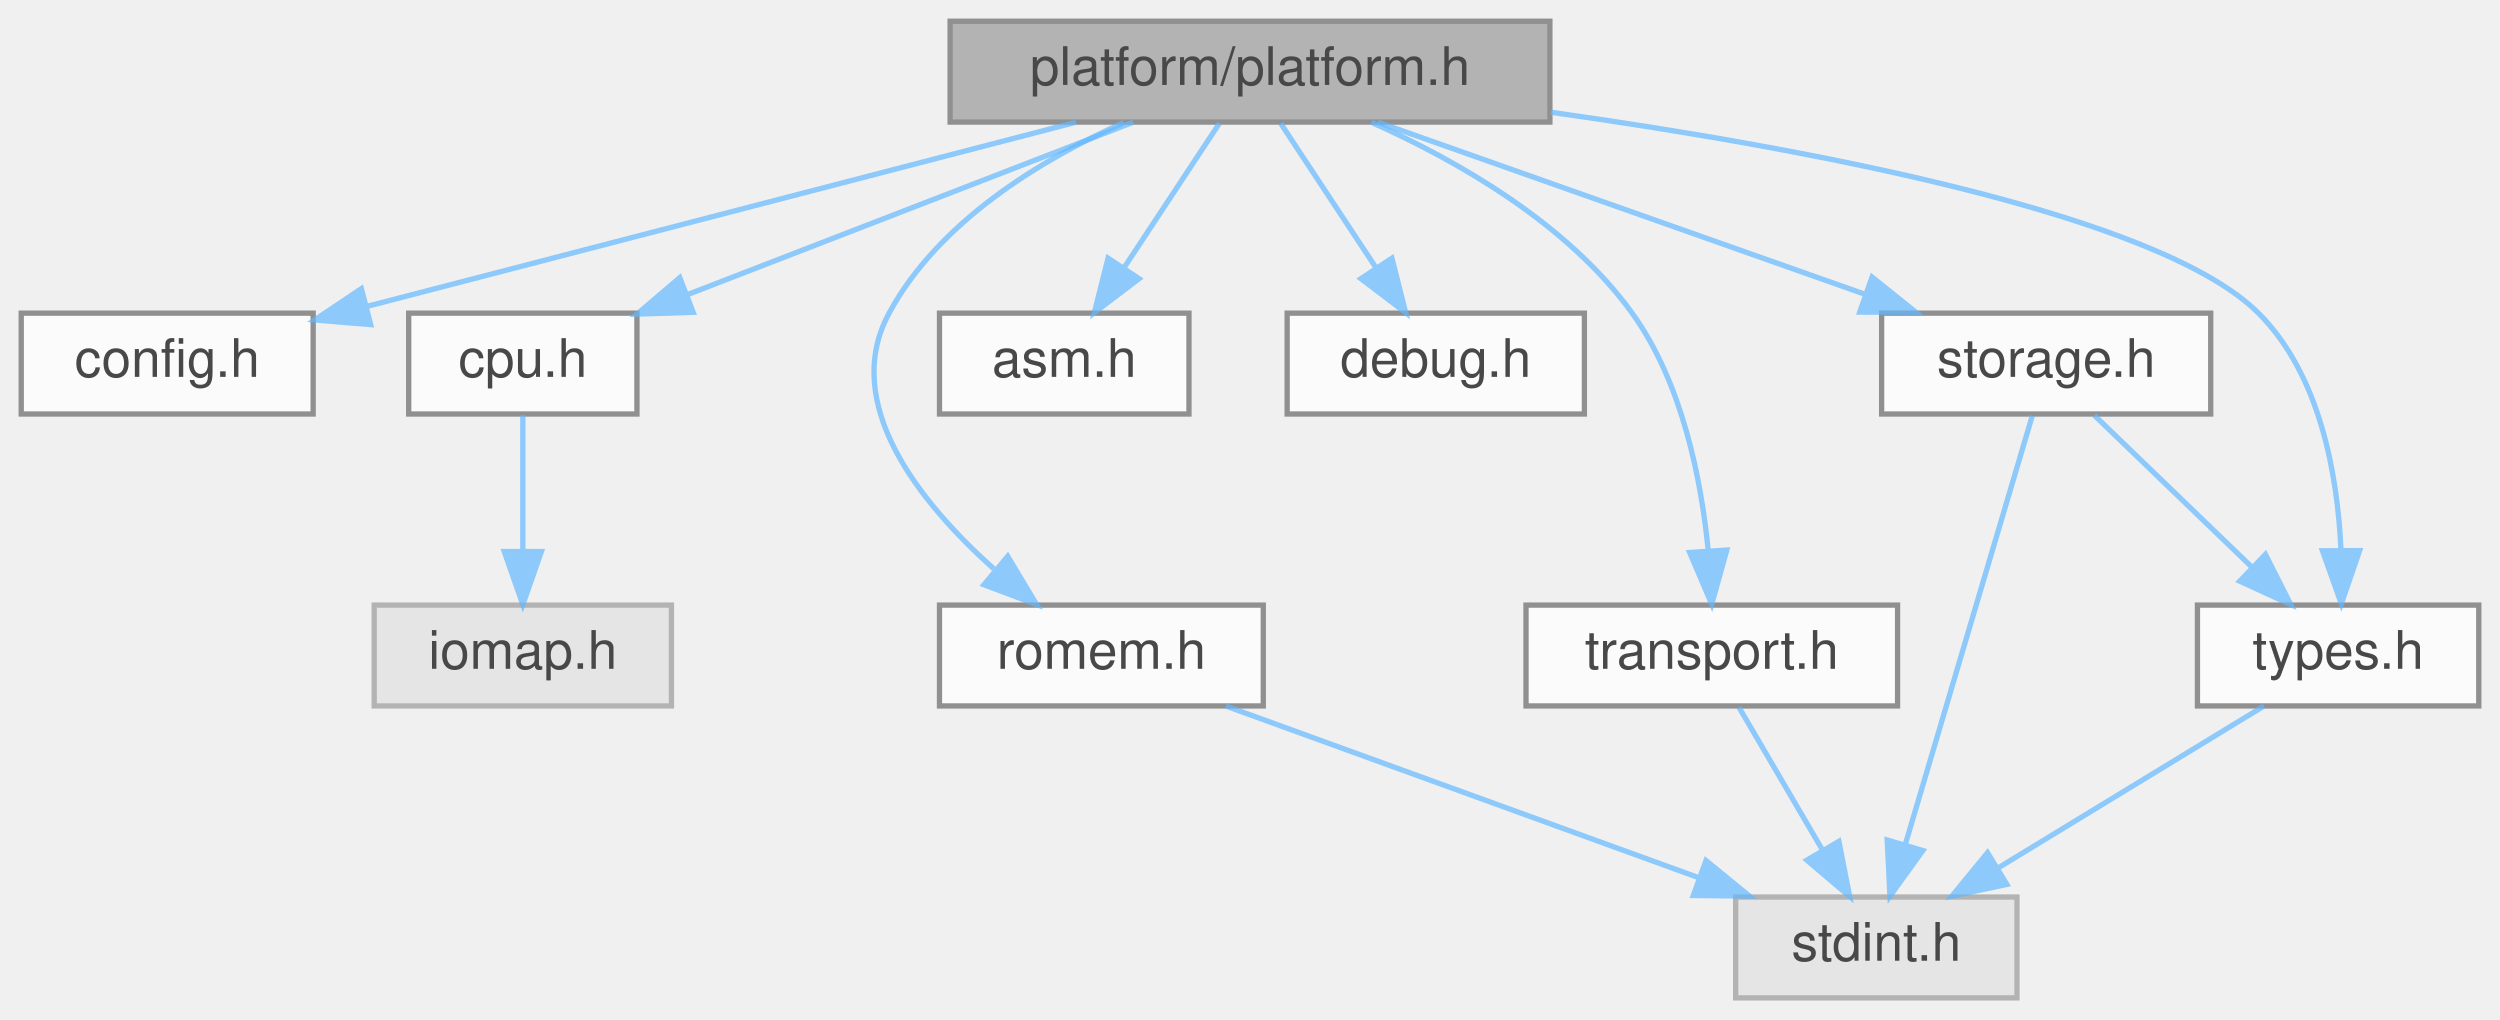
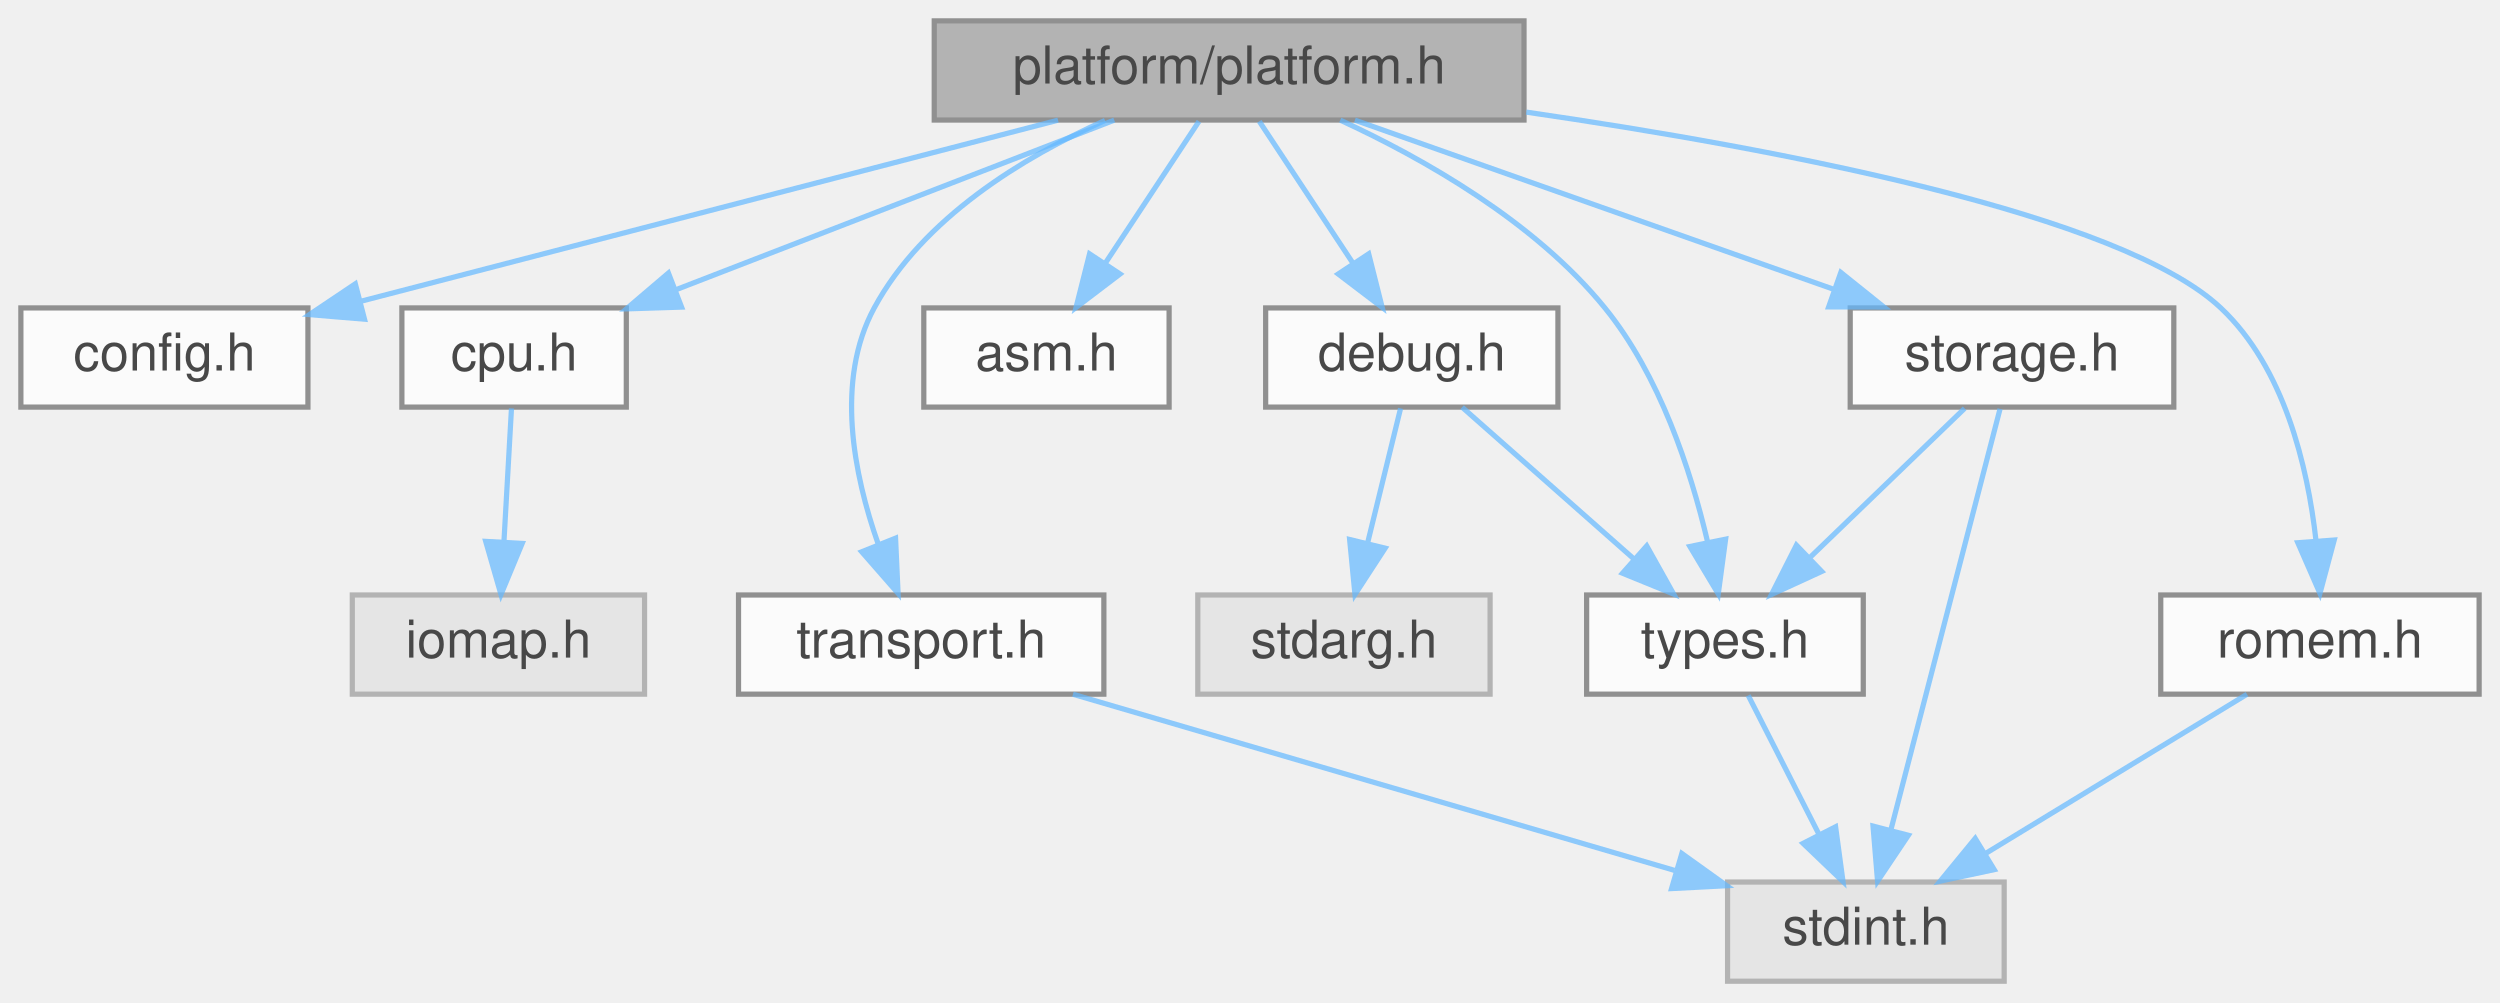
- <svg xmlns="http://www.w3.org/2000/svg" xmlns:xlink="http://www.w3.org/1999/xlink" width="471pt" height="192pt" viewBox="0.00 0.00 471.00 192.00">
+ <svg xmlns="http://www.w3.org/2000/svg" xmlns:xlink="http://www.w3.org/1999/xlink" width="479pt" height="192pt" viewBox="0.00 0.00 479.00 192.00">
  <svg id="main" version="1.1" xml:space="preserve">
    <style type="text/css">
.node, .edge {opacity: 0.7;}
.node.selected, .edge.selected {opacity: 1;}
.edge:hover path { stroke: red; }
.edge:hover polygon { stroke: red; fill: red; }
</style>
    <svg id="graph" class="graph">
      <g id="graph0" class="graph" transform="scale(1 1) rotate(0) translate(4 188)">
        <g id="Node000001" class="node">
          <g id="a_Node000001">
            <a xlink:title=" ">
              <polygon fill="#999999" stroke="#666666" points="288,-184 175,-184 175,-165 288,-165 288,-184" />
              <text text-anchor="middle" x="231.5" y="-172" font-family="Helvetica,sans-Serif" font-size="10.00">platform/platform.h</text>
            </a>
          </g>
        </g>
        <g id="Node000002" class="node">
          <g id="a_Node000002">
            <a xlink:href="config_8h.html" target="_top" xlink:title=" ">
              <polygon fill="white" stroke="#666666" points="55,-129 0,-129 0,-110 55,-110 55,-129" />
              <text text-anchor="middle" x="27.5" y="-117" font-family="Helvetica,sans-Serif" font-size="10.00">config.h</text>
            </a>
          </g>
        </g>
        <g id="edge1_Node000001_Node000002" class="edge">
          <g id="a_edge1_Node000001_Node000002">
            <a xlink:title=" ">
              <path fill="none" stroke="#63b8ff" d="M198.72,-164.98C162.23,-155.5 103.34,-140.2 65.03,-130.25" />
              <polygon fill="#63b8ff" stroke="#63b8ff" points="65.84,-126.84 55.28,-127.72 64.08,-133.62 65.84,-126.84" />
            </a>
          </g>
        </g>
        <g id="Node000003" class="node">
          <g id="a_Node000003">
            <a xlink:href="types_8h.html" target="_top" xlink:title=" ">
-               <polygon fill="white" stroke="#666666" points="463,-74 410,-74 410,-55 463,-55 463,-74" />
-               <text text-anchor="middle" x="436.5" y="-62" font-family="Helvetica,sans-Serif" font-size="10.00">types.h</text>
+               <polygon fill="white" stroke="#666666" points="353,-74 300,-74 300,-55 353,-55 353,-74" />
+               <text text-anchor="middle" x="326.5" y="-62" font-family="Helvetica,sans-Serif" font-size="10.00">types.h</text>
            </a>
          </g>
        </g>
        <g id="edge2_Node000001_Node000003" class="edge">
          <g id="a_edge2_Node000001_Node000003">
            <a xlink:title=" ">
-               <path fill="none" stroke="#63b8ff" d="M288.21,-166.85C337.18,-159.95 402.92,-147.55 421.5,-129 433.14,-117.38 436.4,-98.52 437.04,-84.36" />
-               <polygon fill="#63b8ff" stroke="#63b8ff" points="440.55,-84.27 437.11,-74.25 433.55,-84.23 440.55,-84.27" />
+               <path fill="none" stroke="#63b8ff" d="M252.79,-164.98C268.75,-157.62 290.06,-145.54 303.5,-129 314.01,-116.06 319.94,-97.91 323.14,-84.32" />
+               <polygon fill="#63b8ff" stroke="#63b8ff" points="326.63,-84.7 325.22,-74.2 319.78,-83.29 326.63,-84.7" />
            </a>
          </g>
        </g>
        <g id="Node000005" class="node">
          <g id="a_Node000005">
            <a xlink:href="cpu_8h.html" target="_top" xlink:title="Definitions for EBS CPU controls.">
              <polygon fill="white" stroke="#666666" points="116,-129 73,-129 73,-110 116,-110 116,-129" />
              <text text-anchor="middle" x="94.5" y="-117" font-family="Helvetica,sans-Serif" font-size="10.00">cpu.h</text>
            </a>
          </g>
        </g>
        <g id="edge4_Node000001_Node000005" class="edge">
          <g id="a_edge4_Node000001_Node000005">
            <a xlink:title=" ">
              <path fill="none" stroke="#63b8ff" d="M209.49,-164.98C186.79,-156.2 151.18,-142.43 125.61,-132.53" />
              <polygon fill="#63b8ff" stroke="#63b8ff" points="126.59,-129.16 116.01,-128.82 124.07,-135.69 126.59,-129.16" />
            </a>
          </g>
        </g>
        <g id="Node000007" class="node">
          <g id="a_Node000007">
            <a xlink:href="asm_8h.html" target="_top" xlink:title="Helper Definitions for ASM files.">
              <polygon fill="white" stroke="#666666" points="220,-129 173,-129 173,-110 220,-110 220,-129" />
              <text text-anchor="middle" x="196.5" y="-117" font-family="Helvetica,sans-Serif" font-size="10.00">asm.h</text>
            </a>
          </g>
        </g>
        <g id="edge6_Node000001_Node000007" class="edge">
          <g id="a_edge6_Node000001_Node000007">
            <a xlink:title=" ">
              <path fill="none" stroke="#63b8ff" d="M225.72,-164.75C220.88,-157.42 213.82,-146.73 207.86,-137.7" />
              <polygon fill="#63b8ff" stroke="#63b8ff" points="210.6,-135.5 202.17,-129.09 204.76,-139.36 210.6,-135.5" />
            </a>
          </g>
        </g>
        <g id="Node000008" class="node">
          <g id="a_Node000008">
            <a xlink:href="debug_8h.html" target="_top" xlink:title=" ">
              <polygon fill="white" stroke="#666666" points="294.5,-129 238.5,-129 238.5,-110 294.5,-110 294.5,-129" />
              <text text-anchor="middle" x="266.5" y="-117" font-family="Helvetica,sans-Serif" font-size="10.00">debug.h</text>
            </a>
          </g>
        </g>
        <g id="edge7_Node000001_Node000008" class="edge">
          <g id="a_edge7_Node000001_Node000008">
            <a xlink:title=" ">
              <path fill="none" stroke="#63b8ff" d="M237.28,-164.75C242.12,-157.42 249.18,-146.73 255.14,-137.7" />
              <polygon fill="#63b8ff" stroke="#63b8ff" points="258.24,-139.36 260.83,-129.09 252.4,-135.5 258.24,-139.36" />
            </a>
          </g>
        </g>
-         <g id="Node000009" class="node">
-           <g id="a_Node000009">
-             <a xlink:href="romem_8h.html" target="_top" xlink:title=" ">
-               <polygon fill="white" stroke="#666666" points="234,-74 173,-74 173,-55 234,-55 234,-74" />
-               <text text-anchor="middle" x="203.5" y="-62" font-family="Helvetica,sans-Serif" font-size="10.00">romem.h</text>
-             </a>
-           </g>
-         </g>
-         <g id="edge8_Node000001_Node000009" class="edge">
-           <g id="a_edge8_Node000001_Node000009">
-             <a xlink:title=" ">
-               <path fill="none" stroke="#63b8ff" d="M207.72,-164.92C192.07,-157.89 172.83,-146.25 163.5,-129 154.33,-112.04 169.12,-93.47 183.24,-80.82" />
-               <polygon fill="#63b8ff" stroke="#63b8ff" points="185.85,-83.2 191.29,-74.11 181.37,-77.83 185.85,-83.2" />
-             </a>
-           </g>
-         </g>
        <g id="Node000010" class="node">
          <g id="a_Node000010">
-             <a xlink:href="transport_8h.html" target="_top" xlink:title="Definitions for EBS transports.">
-               <polygon fill="white" stroke="#666666" points="353.5,-74 283.5,-74 283.5,-55 353.5,-55 353.5,-74" />
-               <text text-anchor="middle" x="318.5" y="-62" font-family="Helvetica,sans-Serif" font-size="10.00">transport.h</text>
+             <a xlink:href="romem_8h.html" target="_top" xlink:title=" ">
+               <polygon fill="white" stroke="#666666" points="471,-74 410,-74 410,-55 471,-55 471,-74" />
+               <text text-anchor="middle" x="440.5" y="-62" font-family="Helvetica,sans-Serif" font-size="10.00">romem.h</text>
            </a>
          </g>
        </g>
        <g id="edge10_Node000001_Node000010" class="edge">
          <g id="a_edge10_Node000001_Node000010">
            <a xlink:title=" ">
-               <path fill="none" stroke="#63b8ff" d="M254.36,-164.96C270.48,-157.77 291.3,-145.93 303.5,-129 312.92,-115.93 316.5,-97.79 317.83,-84.25" />
-               <polygon fill="#63b8ff" stroke="#63b8ff" points="321.33,-84.37 318.49,-74.16 314.34,-83.91 321.33,-84.37" />
+               <path fill="none" stroke="#63b8ff" d="M288.43,-166.52C337.18,-159.43 402.44,-146.94 421.5,-129 433.67,-117.55 438.14,-98.66 439.74,-84.46" />
+               <polygon fill="#63b8ff" stroke="#63b8ff" points="443.24,-84.53 440.5,-74.3 436.26,-84.01 443.24,-84.53" />
            </a>
          </g>
        </g>
        <g id="Node000011" class="node">
          <g id="a_Node000011">
+             <a xlink:href="transport_8h.html" target="_top" xlink:title="Definitions for EBS transports.">
+               <polygon fill="white" stroke="#666666" points="207.5,-74 137.5,-74 137.5,-55 207.5,-55 207.5,-74" />
+               <text text-anchor="middle" x="172.5" y="-62" font-family="Helvetica,sans-Serif" font-size="10.00">transport.h</text>
+             </a>
+           </g>
+         </g>
+         <g id="edge12_Node000001_Node000011" class="edge">
+           <g id="a_edge12_Node000001_Node000011">
+             <a xlink:title=" ">
+               <path fill="none" stroke="#63b8ff" d="M207.72,-164.92C192.07,-157.89 172.83,-146.25 163.5,-129 155.98,-115.09 159.57,-97.07 164.26,-83.78" />
+               <polygon fill="#63b8ff" stroke="#63b8ff" points="167.59,-84.89 168.07,-74.31 161.1,-82.28 167.59,-84.89" />
+             </a>
+           </g>
+         </g>
+         <g id="Node000012" class="node">
+           <g id="a_Node000012">
            <a xlink:href="storage_8h.html" target="_top" xlink:title=" ">
              <polygon fill="white" stroke="#666666" points="412.5,-129 350.5,-129 350.5,-110 412.5,-110 412.5,-129" />
              <text text-anchor="middle" x="381.5" y="-117" font-family="Helvetica,sans-Serif" font-size="10.00">storage.h</text>
            </a>
          </g>
        </g>
-         <g id="edge12_Node000001_Node000011" class="edge">
-           <g id="a_edge12_Node000001_Node000011">
+         <g id="edge14_Node000001_Node000012" class="edge">
+           <g id="a_edge14_Node000001_Node000012">
            <a xlink:title=" ">
              <path fill="none" stroke="#63b8ff" d="M255.6,-164.98C280.38,-156.23 319.2,-142.51 347.19,-132.62" />
              <polygon fill="#63b8ff" stroke="#63b8ff" points="348.7,-135.8 356.96,-129.17 346.37,-129.2 348.7,-135.8" />
            </a>
          </g>
        </g>
        <g id="Node000004" class="node">
          <g id="a_Node000004">
            <a xlink:title=" ">
-               <polygon fill="#e0e0e0" stroke="#999999" points="376,-19 323,-19 323,0 376,0 376,-19" />
-               <text text-anchor="middle" x="349.5" y="-7" font-family="Helvetica,sans-Serif" font-size="10.00">stdint.h</text>
+               <polygon fill="#e0e0e0" stroke="#999999" points="380,-19 327,-19 327,0 380,0 380,-19" />
+               <text text-anchor="middle" x="353.5" y="-7" font-family="Helvetica,sans-Serif" font-size="10.00">stdint.h</text>
            </a>
          </g>
        </g>
        <g id="edge3_Node000003_Node000004" class="edge">
          <g id="a_edge3_Node000003_Node000004">
            <a xlink:title=" ">
-               <path fill="none" stroke="#63b8ff" d="M422.52,-54.98C409.03,-46.77 388.37,-34.18 372.46,-24.49" />
-               <polygon fill="#63b8ff" stroke="#63b8ff" points="374.09,-21.38 363.73,-19.17 370.45,-27.36 374.09,-21.38" />
+               <path fill="none" stroke="#63b8ff" d="M330.96,-54.75C334.62,-47.57 339.91,-37.18 344.45,-28.27" />
+               <polygon fill="#63b8ff" stroke="#63b8ff" points="347.7,-29.59 349.12,-19.09 341.47,-26.41 347.7,-29.59" />
            </a>
          </g>
        </g>
        <g id="Node000006" class="node">
          <g id="a_Node000006">
            <a xlink:title=" ">
-               <polygon fill="#e0e0e0" stroke="#999999" points="122.5,-74 66.5,-74 66.5,-55 122.5,-55 122.5,-74" />
-               <text text-anchor="middle" x="94.5" y="-62" font-family="Helvetica,sans-Serif" font-size="10.00">iomap.h</text>
+               <polygon fill="#e0e0e0" stroke="#999999" points="119.5,-74 63.5,-74 63.5,-55 119.5,-55 119.5,-74" />
+               <text text-anchor="middle" x="91.5" y="-62" font-family="Helvetica,sans-Serif" font-size="10.00">iomap.h</text>
            </a>
          </g>
        </g>
        <g id="edge5_Node000005_Node000006" class="edge">
          <g id="a_edge5_Node000005_Node000006">
            <a xlink:title=" ">
-               <path fill="none" stroke="#63b8ff" d="M94.5,-109.75C94.5,-102.8 94.5,-92.85 94.5,-84.13" />
-               <polygon fill="#63b8ff" stroke="#63b8ff" points="98,-84.09 94.5,-74.09 91,-84.09 98,-84.09" />
-             </a>
-           </g>
-         </g>
-         <g id="edge9_Node000009_Node000004" class="edge">
-           <g id="a_edge9_Node000009_Node000004">
-             <a xlink:title=" ">
-               <path fill="none" stroke="#63b8ff" d="M226.96,-54.98C251.08,-46.23 288.87,-32.51 316.1,-22.62" />
-               <polygon fill="#63b8ff" stroke="#63b8ff" points="317.41,-25.87 325.62,-19.17 315.02,-19.29 317.41,-25.87" />
+               <path fill="none" stroke="#63b8ff" d="M94,-109.75C93.61,-102.8 93.05,-92.85 92.55,-84.13" />
+               <polygon fill="#63b8ff" stroke="#63b8ff" points="96.05,-83.88 91.99,-74.09 89.06,-84.27 96.05,-83.88" />
+             </a>
+           </g>
+         </g>
+         <g id="edge9_Node000008_Node000003" class="edge">
+           <g id="a_edge9_Node000008_Node000003">
+             <a xlink:title=" ">
+               <path fill="none" stroke="#63b8ff" d="M276.14,-109.98C285.01,-102.15 298.37,-90.34 309.11,-80.86" />
+               <polygon fill="#63b8ff" stroke="#63b8ff" points="311.51,-83.41 316.68,-74.17 306.87,-78.17 311.51,-83.41" />
+             </a>
+           </g>
+         </g>
+         <g id="Node000009" class="node">
+           <g id="a_Node000009">
+             <a xlink:title=" ">
+               <polygon fill="#e0e0e0" stroke="#999999" points="281.5,-74 225.5,-74 225.5,-55 281.5,-55 281.5,-74" />
+               <text text-anchor="middle" x="253.5" y="-62" font-family="Helvetica,sans-Serif" font-size="10.00">stdarg.h</text>
+             </a>
+           </g>
+         </g>
+         <g id="edge8_Node000008_Node000009" class="edge">
+           <g id="a_edge8_Node000008_Node000009">
+             <a xlink:title=" ">
+               <path fill="none" stroke="#63b8ff" d="M264.35,-109.75C262.63,-102.72 260.15,-92.62 258,-83.84" />
+               <polygon fill="#63b8ff" stroke="#63b8ff" points="261.39,-82.97 255.61,-74.09 254.59,-84.63 261.39,-82.97" />
            </a>
          </g>
        </g>
        <g id="edge11_Node000010_Node000004" class="edge">
          <g id="a_edge11_Node000010_Node000004">
            <a xlink:title=" ">
-               <path fill="none" stroke="#63b8ff" d="M323.62,-54.75C327.86,-47.49 334.03,-36.95 339.28,-27.98" />
-               <polygon fill="#63b8ff" stroke="#63b8ff" points="342.45,-29.49 344.48,-19.09 336.41,-25.95 342.45,-29.49" />
-             </a>
-           </g>
-         </g>
-         <g id="edge14_Node000011_Node000003" class="edge">
-           <g id="a_edge14_Node000011_Node000003">
-             <a xlink:title=" ">
-               <path fill="none" stroke="#63b8ff" d="M390.58,-109.75C398.59,-102.03 410.46,-90.6 420.12,-81.28" />
-               <polygon fill="#63b8ff" stroke="#63b8ff" points="422.81,-83.55 427.59,-74.09 417.96,-78.51 422.81,-83.55" />
+               <path fill="none" stroke="#63b8ff" d="M426.52,-54.98C413.03,-46.77 392.37,-34.18 376.46,-24.49" />
+               <polygon fill="#63b8ff" stroke="#63b8ff" points="378.09,-21.38 367.73,-19.17 374.45,-27.36 378.09,-21.38" />
            </a>
          </g>
        </g>
        <g id="edge13_Node000011_Node000004" class="edge">
          <g id="a_edge13_Node000011_Node000004">
            <a xlink:title=" ">
-               <path fill="none" stroke="#63b8ff" d="M378.88,-109.66C373.68,-92.09 361.93,-52.45 354.97,-28.95" />
-               <polygon fill="#63b8ff" stroke="#63b8ff" points="358.26,-27.75 352.07,-19.16 351.55,-29.74 358.26,-27.75" />
+               <path fill="none" stroke="#63b8ff" d="M201.58,-54.98C232.92,-45.81 282.85,-31.19 316.85,-21.23" />
+               <polygon fill="#63b8ff" stroke="#63b8ff" points="318.24,-24.47 326.85,-18.3 316.27,-17.75 318.24,-24.47" />
+             </a>
+           </g>
+         </g>
+         <g id="edge16_Node000012_Node000003" class="edge">
+           <g id="a_edge16_Node000012_Node000003">
+             <a xlink:title=" ">
+               <path fill="none" stroke="#63b8ff" d="M372.42,-109.75C364.41,-102.03 352.54,-90.6 342.88,-81.28" />
+               <polygon fill="#63b8ff" stroke="#63b8ff" points="345.04,-78.51 335.41,-74.09 340.19,-83.55 345.04,-78.51" />
+             </a>
+           </g>
+         </g>
+         <g id="edge15_Node000012_Node000004" class="edge">
+           <g id="a_edge15_Node000012_Node000004">
+             <a xlink:title=" ">
+               <path fill="none" stroke="#63b8ff" d="M379.21,-109.66C374.65,-92.09 364.38,-52.45 358.28,-28.95" />
+               <polygon fill="#63b8ff" stroke="#63b8ff" points="361.64,-27.96 355.74,-19.16 354.87,-29.72 361.64,-27.96" />
            </a>
          </g>
        </g>
      </g>
    </svg>
  </svg>
  <style type="text/css">

[data-mouse-over-selected='false'] { opacity: 0.7; }
[data-mouse-over-selected='true']  { opacity: 1.0; }

</style>
</svg>
